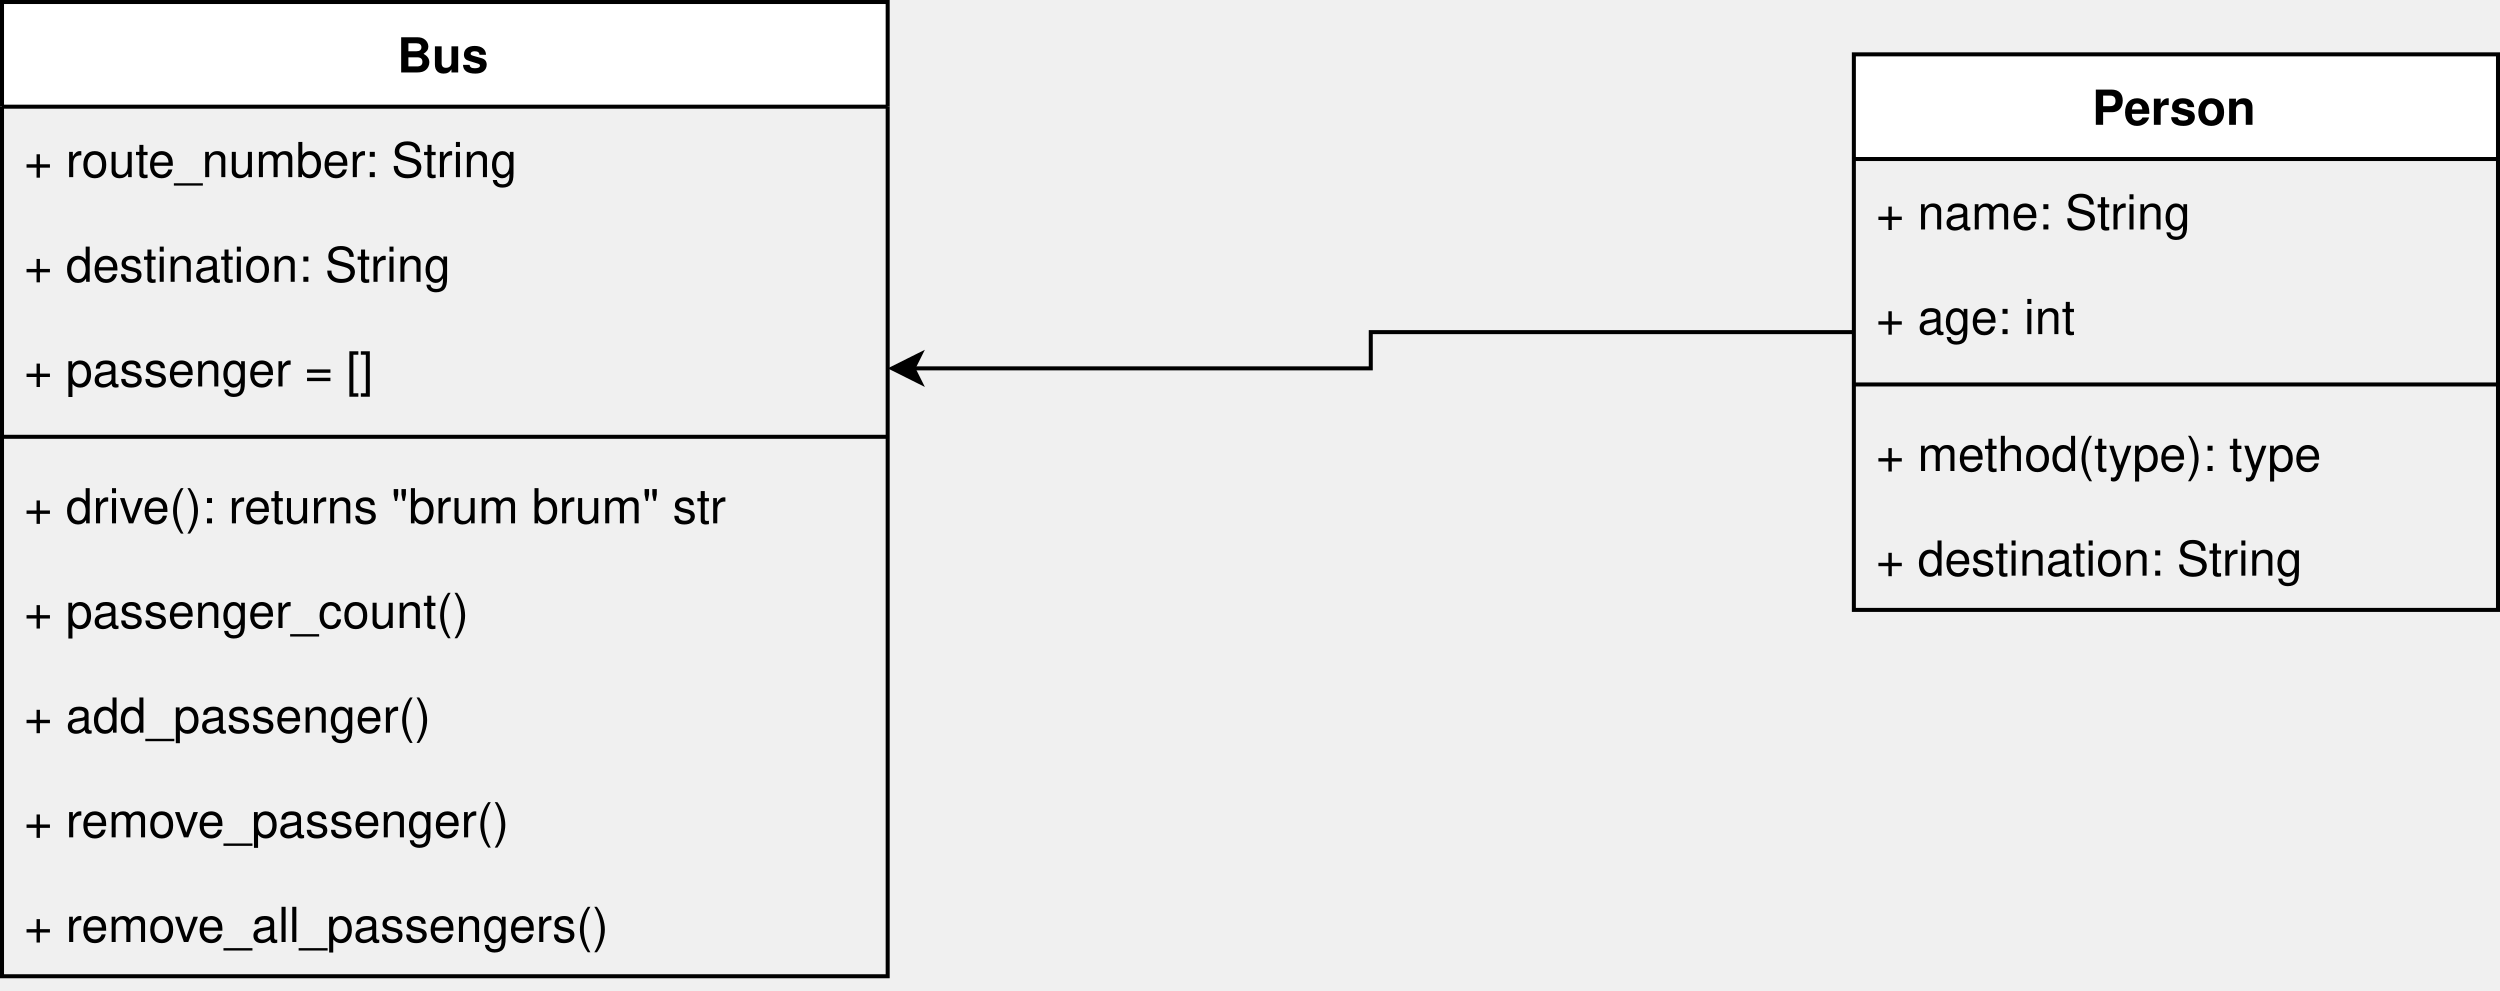
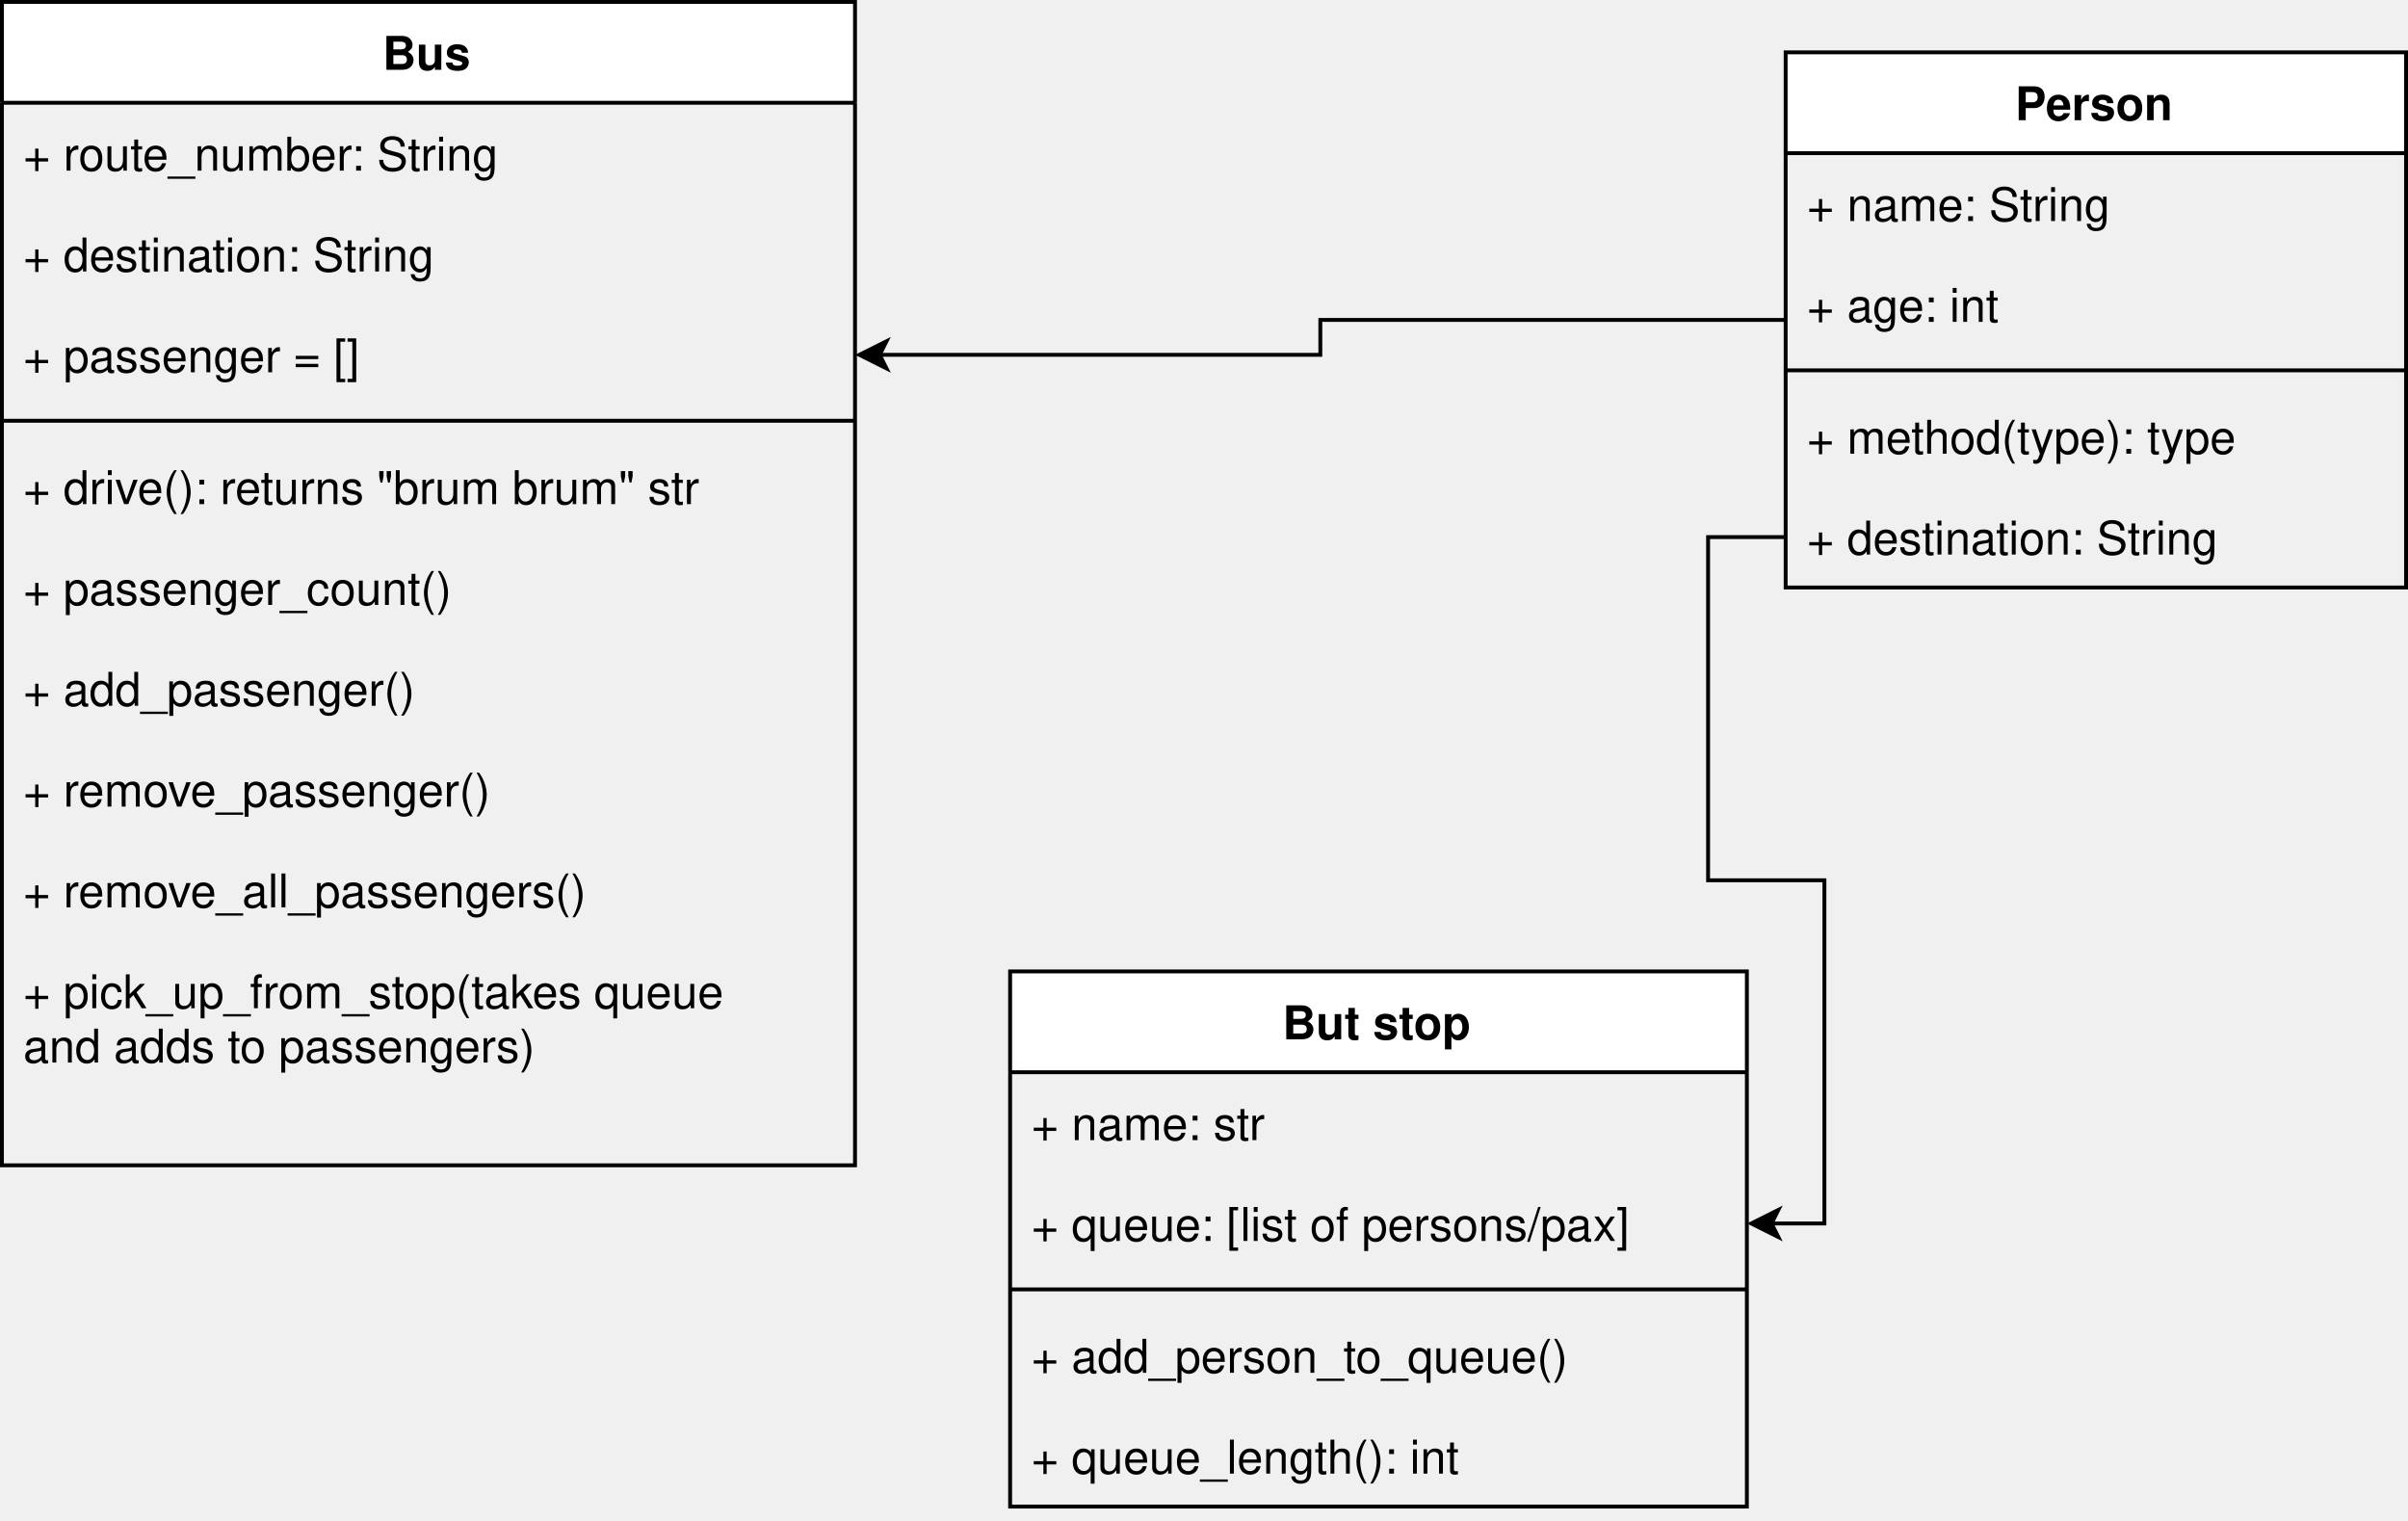
- <svg xmlns="http://www.w3.org/2000/svg" version="1.1" width="621px" height="246px" viewBox="-0.5 -0.5 621 246" content="&lt;mxfile host=&quot;app.diagrams.net&quot; modified=&quot;2020-11-24T13:46:07.526Z&quot; agent=&quot;5.0 (Macintosh; Intel Mac OS X 10_15_7) AppleWebKit/537.36 (KHTML, like Gecko) Chrome/86.0.424.198 Safari/537.36&quot; etag=&quot;v0s2OckvpbJIVTjUE67Q&quot; version=&quot;13.10.1&quot; type=&quot;device&quot;&gt;&lt;diagram id=&quot;uwwozzsyXbsa4PjxFKCD&quot; name=&quot;Page-1&quot;&gt;7ZpRb6M4EMc/TaS9hz0FSGj2sUnau4euVF1WunurXJiCu8ZmzdAk++lvDCaUAt3sHWxekKIW/gzYzO9vYyaZeZvk8IdmafxZhSBm7jw8zLztzHWvVj79NcKxFJbOohQizcNScmphx7+DFedWzXkIWSMQlRLI06YYKCkhwIbGtFb7ZtiTEs1WUxZBS9gFTLTVv3mIcamulvNa/xN4FFctO3N7JGFVsBWymIVq/0rybmbeRiuF5VZy2IAwuavyUp5323P01DENEs854Xq7D58P3zbP+M/+PrmNHqLbLx/tVV6YyO0Nr/PM9hePVRKyPU8Ek7S3flISd/aIQ/tM8EjSdkC9AE3CC2jklL9rewBVSmoQcxHesaPKTV8zZMHXam8dK82/02WZsNekwxqtFVy/EbEzZ5I8J1VDRjH3VQKcN9JndmgE3rEMrRAoIVia8cfTbSRMR1yuFaJKbJDNDN0OHHpT7pxA0gAAlQDqI4Ucmia23q+csK+NdNLiVyZyF641sDVvdLpyzZc2LOKfwO22cM9cutG5JhLwIPPk0TC8JmWHmsuo5QTKBRaEtPoKGyUUhW+lKq3BhXgjVe4Q8IS93shSFlBbd0XMdlErf9mUGEnRuU+iGD8xD0OQhqtChqyEaIilikssUrZc04cyu5n/vpwtqeMb2nfqffqYcI0bJeleGC94AjlkD8Yl58HvH1FtR1QW8M+0gD+WA1Y9FqBZFrlkyJWcHDCiA5buhR3g9xggZVkGMqIJgLpj9HmRxO3kgIEdcLW6sAO8Dge8YSx4wa5kXC18nP8EOCFUAmqiXwzw7UenRd1rU/c6CAv2COJeZbycqra6jH1D/lJwnfniPLqrsSb4T30TvOYv8OG3cnLXgLmWmRnkrv8tN2vQ9aPOExLKf5VY2IKmBPKi59TLomk6GM4xzqWfCIsfPREeApVLJO9M7Adm7138WdB+AyzhszB8OBlgQj88ev/MB8V46LvWAcXbICSU5In+mPQ/nVsLGI3+8n36TIjaAdlkgeFLAc6lawHeogUVwgiq8h7lJFaRkkzc1CplOpchhDbPdcydKtb1Zln/DIhHW79jOSpTwcOkqu6VbZqGerNppUzlOoD3ElxVhJmO4D0SfjcJDYIhrYobrQ6eZqf9iL2nIUUvL1OddZg66+KqWWitnmyvRpbjd4ys0/JreOZ9lVbJEpjqa/9vWv3pEmsn/PFKrH3si6+aDHqTjIn7wNw7Cqu/lrsz1dVGxNtRNe3EO9qM3lclocvHKvyAxxRscc1sTuN7aAOsLj6v970xTV+d/SILdJVKh/IA7da/xSiOvfpBi3fzLw==&lt;/diagram&gt;&lt;/mxfile&gt;">
+ <svg xmlns="http://www.w3.org/2000/svg" version="1.1" width="621px" height="392px" viewBox="-0.5 -0.5 621 392" content="&lt;mxfile host=&quot;app.diagrams.net&quot; modified=&quot;2020-11-24T14:26:30.720Z&quot; agent=&quot;5.0 (Macintosh; Intel Mac OS X 10_15_7) AppleWebKit/537.36 (KHTML, like Gecko) Chrome/86.0.424.198 Safari/537.36&quot; etag=&quot;OoA_KT-cYw3C7uJfzWdo&quot; version=&quot;13.10.1&quot; type=&quot;device&quot;&gt;&lt;diagram id=&quot;uwwozzsyXbsa4PjxFKCD&quot; name=&quot;Page-1&quot;&gt;7Vtdb+o4EP01SN2Hu0oIUPpYoN196JWq5Uq7b5GbmMStY6eOU+D++h07NgGSULo3Aa0UCbXxyeRrzpnJeAwDb55s/hAojb/zENPB0Ak3A28xGA5vpxP4q4BtAYzdUQFEgoQF5JbAkvzEBnQMmpMQZweGknMqSXoIBpwxHMgDDAnB14dmK04Pr5qiCFeAZYBoFf2bhDIu0OnYKfE/MYlie2XXMXsSZI0NkMUo5Os9yHsYeHPBuSy2ks0cU+U765fiuMeGvbsbE5jJcw64X6zD1837/FX+s35OHiM/evzxzZzlA9HcPPAsz8z9yq11QrYmCUUMRrMVZ3Jp9rgwRpREDLYDuAssAPjAQhLw373ZIXkKaBATGj6hLc/VvWYSBW92NIu5ID/htIiac8JuIY0UhpMDi6U6EmAHUIEzsHm2DnCPoO9oc2D4hDJpgIBTitKMvOweI0EiImzGpeSJMTKegcfBm0aXuzsiIQAwT7AUWzDZHIrYaN8qYV0KaYfFeyLyrIaQEW+0O3PJL2wYir9A97BC92AID+oIYAL7LE9eFIf3gCylICyqKAF8ITVDgr/hOacczBeMF9IglB5BVh0Ur2SjNrIUBXCtJ22zGJXIX8YlCuJw7Irq+IlJGGKmeOUSSVSQqBhLOWFSu2w8gw84ce78Ph6M4cbnMHbLMXyUuZBzzuBZENF8YlDIGiuVnEd+c0RVFWElMDlPAtaufQVMGyQAWVYShiThrFdAhwoYD6+sgEmDAFKUZZhFkADgdhTuaCcuegW0rIDb6ZUV4NUo4IhjSjR3Bce28HH/E8EJUEVxyegPRfjim1th3auy7tUwTNELps88I0WqWojC9oj5a5HrOqPz2J12leDvmhK8IB/45rciuQssc8EyFeTDyXuuatDZi8gTAIp/FtSygJQAWvTcsizq00F7inGv/UYYffZG8AOeMwna6blvmXvv6u+C6gywIB+Fob8TQE99+9RPznxRdEd9XR2gZ4M4ASf37HfJ/t2ZvYDu2B+fZh9RWiog6yXQfivAvXYvYNSU+1MSvPl56q8ET/wMqLmR6A2ravE9x2Cqq0ZbECIWFq+LTPdm9+uGrFdN66oZnVktjruaYHijCqk4jLBtCoNPYh5xhuhDiYKncxbi0Pi5tHniejaoJoOvWMqt6fqiHITkzWKZ2J5wcU11oUZvGijjuQjwKQfbdQQkInyKiUk9EwJTJGEudXDV1t3sVoPzGSIKprx9d/7c+DrdnR/dHrbnbT20F1nupCaydkV7+5w39ecZSnDflf21tPrlxnwt+d015pu41wuUinrljJ73lnmvacdflne378Z2SG9Nr72W3s4yelNvDU4f8/BGblNsWrJqs4/vtgUwvXpeb5pn9wuuF5JAXYP9shrwqmuuMyiuFc1AR1/Pt1PPD4/q+d14n/e7ixb03u2nBb1eXetD/osh7zXMzU9U83XMd9dacxqILxpomnlwFiWZSgN8pZ5Zz+4zuFwKsdR/76J9VdTV+hdVhVf35au+1m+J3rpav47ezpJ90zcv9FKqjm5fcl9ngH49pX3+60r9yyb9pgVVTblPMYtkbL+B03dzOpBAbal/WQ1UM/r/a3XEzlc/XR0ZOfVU/OryCAzLH0XofXu/LPEe/gU=&lt;/diagram&gt;&lt;/mxfile&gt;">
  <defs>
    <clipPath id="mx-clip-4-31-212-26-0">
      <rect x="4" y="31" width="212" height="26" />
    </clipPath>
    <clipPath id="mx-clip-4-57-212-26-0">
      <rect x="4" y="57" width="212" height="26" />
    </clipPath>
    <clipPath id="mx-clip-4-83-212-26-0">
      <rect x="4" y="83" width="212" height="26" />
    </clipPath>
    <clipPath id="mx-clip-4-117-212-26-0">
      <rect x="4" y="117" width="212" height="26" />
    </clipPath>
    <clipPath id="mx-clip-4-143-212-26-0">
      <rect x="4" y="143" width="212" height="26" />
    </clipPath>
    <clipPath id="mx-clip-4-169-212-26-0">
      <rect x="4" y="169" width="212" height="26" />
    </clipPath>
    <clipPath id="mx-clip-4-195-212-26-0">
      <rect x="4" y="195" width="212" height="26" />
    </clipPath>
    <clipPath id="mx-clip-4-221-212-26-0">
      <rect x="4" y="221" width="212" height="26" />
    </clipPath>
+     <clipPath id="mx-clip-4-247-212-58-0">
+       <rect x="4" y="247" width="212" height="58" />
+     </clipPath>
    <clipPath id="mx-clip-464-44-152-26-0">
      <rect x="464" y="44" width="152" height="26" />
    </clipPath>
    <clipPath id="mx-clip-464-70-152-26-0">
      <rect x="464" y="70" width="152" height="26" />
    </clipPath>
    <clipPath id="mx-clip-464-104-152-26-0">
      <rect x="464" y="104" width="152" height="26" />
    </clipPath>
    <clipPath id="mx-clip-464-130-152-26-0">
      <rect x="464" y="130" width="152" height="26" />
    </clipPath>
+     <clipPath id="mx-clip-264-281-182-26-0">
+       <rect x="264" y="281" width="182" height="26" />
+     </clipPath>
+     <clipPath id="mx-clip-264-307-182-26-0">
+       <rect x="264" y="307" width="182" height="26" />
+     </clipPath>
+     <clipPath id="mx-clip-264-341-182-26-0">
+       <rect x="264" y="341" width="182" height="26" />
+     </clipPath>
+     <clipPath id="mx-clip-264-367-182-26-0">
+       <rect x="264" y="367" width="182" height="26" />
+     </clipPath>
  </defs>
  <g>
    <path d="M 0 26 L 0 0 L 220 0 L 220 26" fill="#ffffff" stroke="#000000" stroke-miterlimit="10" pointer-events="all" />
-     <path d="M 0 26 L 0 242 L 220 242 L 220 26" fill="none" stroke="#000000" stroke-miterlimit="10" pointer-events="none" />
+     <path d="M 0 26 L 0 300 L 220 300 L 220 26" fill="none" stroke="#000000" stroke-miterlimit="10" pointer-events="none" />
    <path d="M 0 26 L 220 26" fill="none" stroke="#000000" stroke-miterlimit="10" pointer-events="none" />
    <g fill="#000000" font-family="Helvetica" font-weight="bold" pointer-events="none" text-anchor="middle" font-size="12px">
      <text x="109.5" y="17.5">Bus</text>
    </g>
    <g fill="#000000" font-family="Helvetica" pointer-events="none" clip-path="url(#mx-clip-4-31-212-26-0)" font-size="12px">
      <text x="5.5" y="43.5">+ route_number: String</text>
    </g>
    <g fill="#000000" font-family="Helvetica" pointer-events="none" clip-path="url(#mx-clip-4-57-212-26-0)" font-size="12px">
      <text x="5.5" y="69.5">+ destination: String</text>
    </g>
    <g fill="#000000" font-family="Helvetica" pointer-events="none" clip-path="url(#mx-clip-4-83-212-26-0)" font-size="12px">
      <text x="5.5" y="95.5">+ passenger = []</text>
    </g>
    <path d="M 0 108 L 220 108" fill="none" stroke="#000000" stroke-miterlimit="10" pointer-events="none" />
    <g fill="#000000" font-family="Helvetica" pointer-events="none" clip-path="url(#mx-clip-4-117-212-26-0)" font-size="12px">
      <text x="5.5" y="129.5">+ drive(): returns "brum brum" str</text>
    </g>
    <g fill="#000000" font-family="Helvetica" pointer-events="none" clip-path="url(#mx-clip-4-143-212-26-0)" font-size="12px">
      <text x="5.5" y="155.5">+ passenger_count()</text>
    </g>
    <g fill="#000000" font-family="Helvetica" pointer-events="none" clip-path="url(#mx-clip-4-169-212-26-0)" font-size="12px">
      <text x="5.5" y="181.5">+ add_passenger()</text>
    </g>
    <g fill="#000000" font-family="Helvetica" pointer-events="none" clip-path="url(#mx-clip-4-195-212-26-0)" font-size="12px">
      <text x="5.5" y="207.5">+ remove_passenger()</text>
    </g>
    <g fill="#000000" font-family="Helvetica" pointer-events="none" clip-path="url(#mx-clip-4-221-212-26-0)" font-size="12px">
      <text x="5.5" y="233.5">+ remove_all_passengers()</text>
    </g>
+     <g fill="#000000" font-family="Helvetica" pointer-events="none" clip-path="url(#mx-clip-4-247-212-58-0)" font-size="12px">
+       <text x="5.5" y="259.5">+ pick_up_from_stop(takes queue </text>
+       <text x="5.5" y="273.5">and adds to passengers)</text>
+     </g>
    <path d="M 460 82 L 340 82 L 340 91 L 226.37 91" fill="none" stroke="#000000" stroke-miterlimit="10" pointer-events="none" />
    <path d="M 221.12 91 L 228.12 87.5 L 226.37 91 L 228.12 94.5 Z" fill="#000000" stroke="#000000" stroke-miterlimit="10" pointer-events="none" />
    <path d="M 460 39 L 460 13 L 620 13 L 620 39" fill="#ffffff" stroke="#000000" stroke-miterlimit="10" pointer-events="none" />
    <path d="M 460 39 L 460 151 L 620 151 L 620 39" fill="none" stroke="#000000" stroke-miterlimit="10" pointer-events="none" />
    <path d="M 460 39 L 620 39" fill="none" stroke="#000000" stroke-miterlimit="10" pointer-events="none" />
    <g fill="#000000" font-family="Helvetica" font-weight="bold" pointer-events="none" text-anchor="middle" font-size="12px">
      <text x="539.5" y="30.5">Person</text>
    </g>
    <g fill="#000000" font-family="Helvetica" pointer-events="none" clip-path="url(#mx-clip-464-44-152-26-0)" font-size="12px">
      <text x="465.5" y="56.5">+ name: String</text>
    </g>
    <g fill="#000000" font-family="Helvetica" pointer-events="none" clip-path="url(#mx-clip-464-70-152-26-0)" font-size="12px">
      <text x="465.5" y="82.5">+ age: int</text>
    </g>
    <path d="M 460 95 L 620 95" fill="none" stroke="#000000" stroke-miterlimit="10" pointer-events="none" />
    <g fill="#000000" font-family="Helvetica" pointer-events="none" clip-path="url(#mx-clip-464-104-152-26-0)" font-size="12px">
      <text x="465.5" y="116.5">+ method(type): type</text>
    </g>
    <g fill="#000000" font-family="Helvetica" pointer-events="none" clip-path="url(#mx-clip-464-130-152-26-0)" font-size="12px">
      <text x="465.5" y="142.5">+ destination: String</text>
    </g>
+     <path d="M 260 276 L 260 250 L 450 250 L 450 276" fill="#ffffff" stroke="#000000" stroke-miterlimit="10" pointer-events="none" />
+     <path d="M 260 276 L 260 388 L 450 388 L 450 276" fill="none" stroke="#000000" stroke-miterlimit="10" pointer-events="none" />
+     <path d="M 260 276 L 450 276" fill="none" stroke="#000000" stroke-miterlimit="10" pointer-events="none" />
+     <g fill="#000000" font-family="Helvetica" font-weight="bold" pointer-events="none" text-anchor="middle" font-size="12px">
+       <text x="354.5" y="267.5">But stop</text>
+     </g>
+     <g fill="#000000" font-family="Helvetica" pointer-events="none" clip-path="url(#mx-clip-264-281-182-26-0)" font-size="12px">
+       <text x="265.5" y="293.5">+ name: str</text>
+     </g>
+     <g fill="#000000" font-family="Helvetica" pointer-events="none" clip-path="url(#mx-clip-264-307-182-26-0)" font-size="12px">
+       <text x="265.5" y="319.5">+ queue: [list of persons/pax]</text>
+     </g>
+     <path d="M 260 332 L 450 332" fill="none" stroke="#000000" stroke-miterlimit="10" pointer-events="none" />
+     <g fill="#000000" font-family="Helvetica" pointer-events="none" clip-path="url(#mx-clip-264-341-182-26-0)" font-size="12px">
+       <text x="265.5" y="353.5">+ add_person_to_queue()</text>
+     </g>
+     <g fill="#000000" font-family="Helvetica" pointer-events="none" clip-path="url(#mx-clip-264-367-182-26-0)" font-size="12px">
+       <text x="265.5" y="379.5">+ queue_length(): int</text>
+     </g>
+     <path d="M 460 138 L 440 138 L 440 226.5 L 470 226.5 L 470 315 L 456.37 315" fill="none" stroke="#000000" stroke-miterlimit="10" pointer-events="none" />
+     <path d="M 451.12 315 L 458.12 311.5 L 456.37 315 L 458.12 318.5 Z" fill="#000000" stroke="#000000" stroke-miterlimit="10" pointer-events="none" />
  </g>
</svg>
